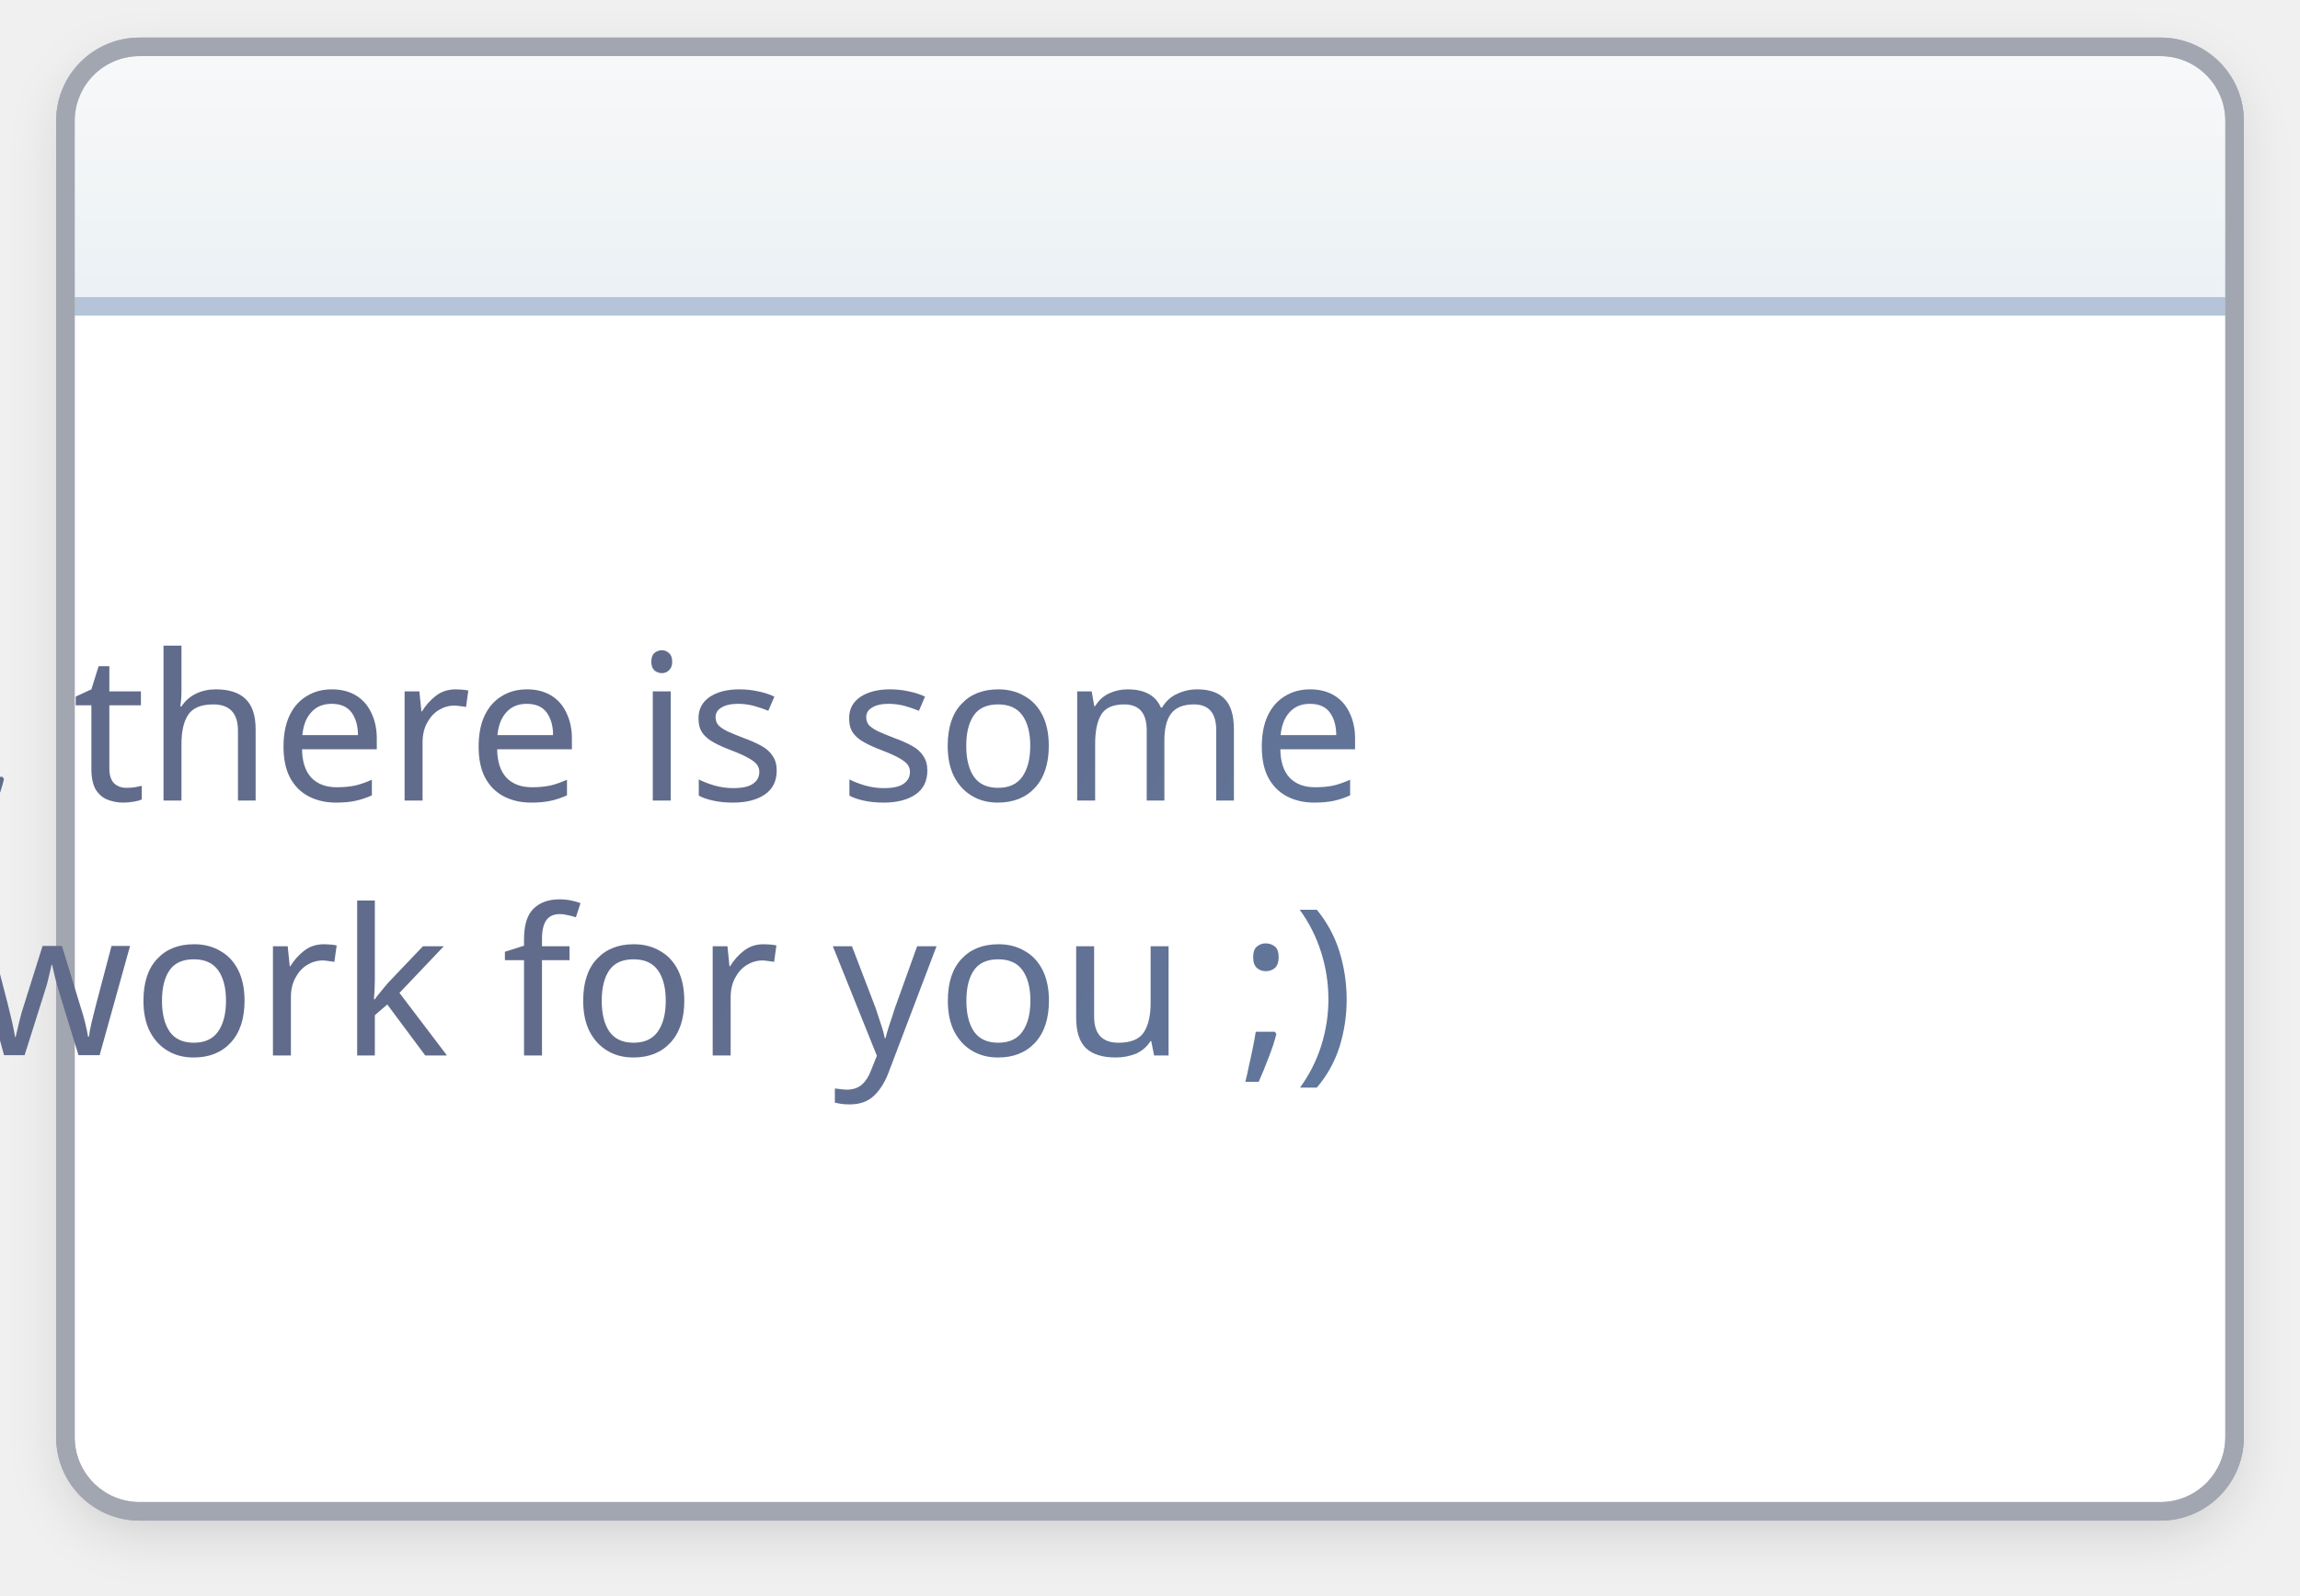
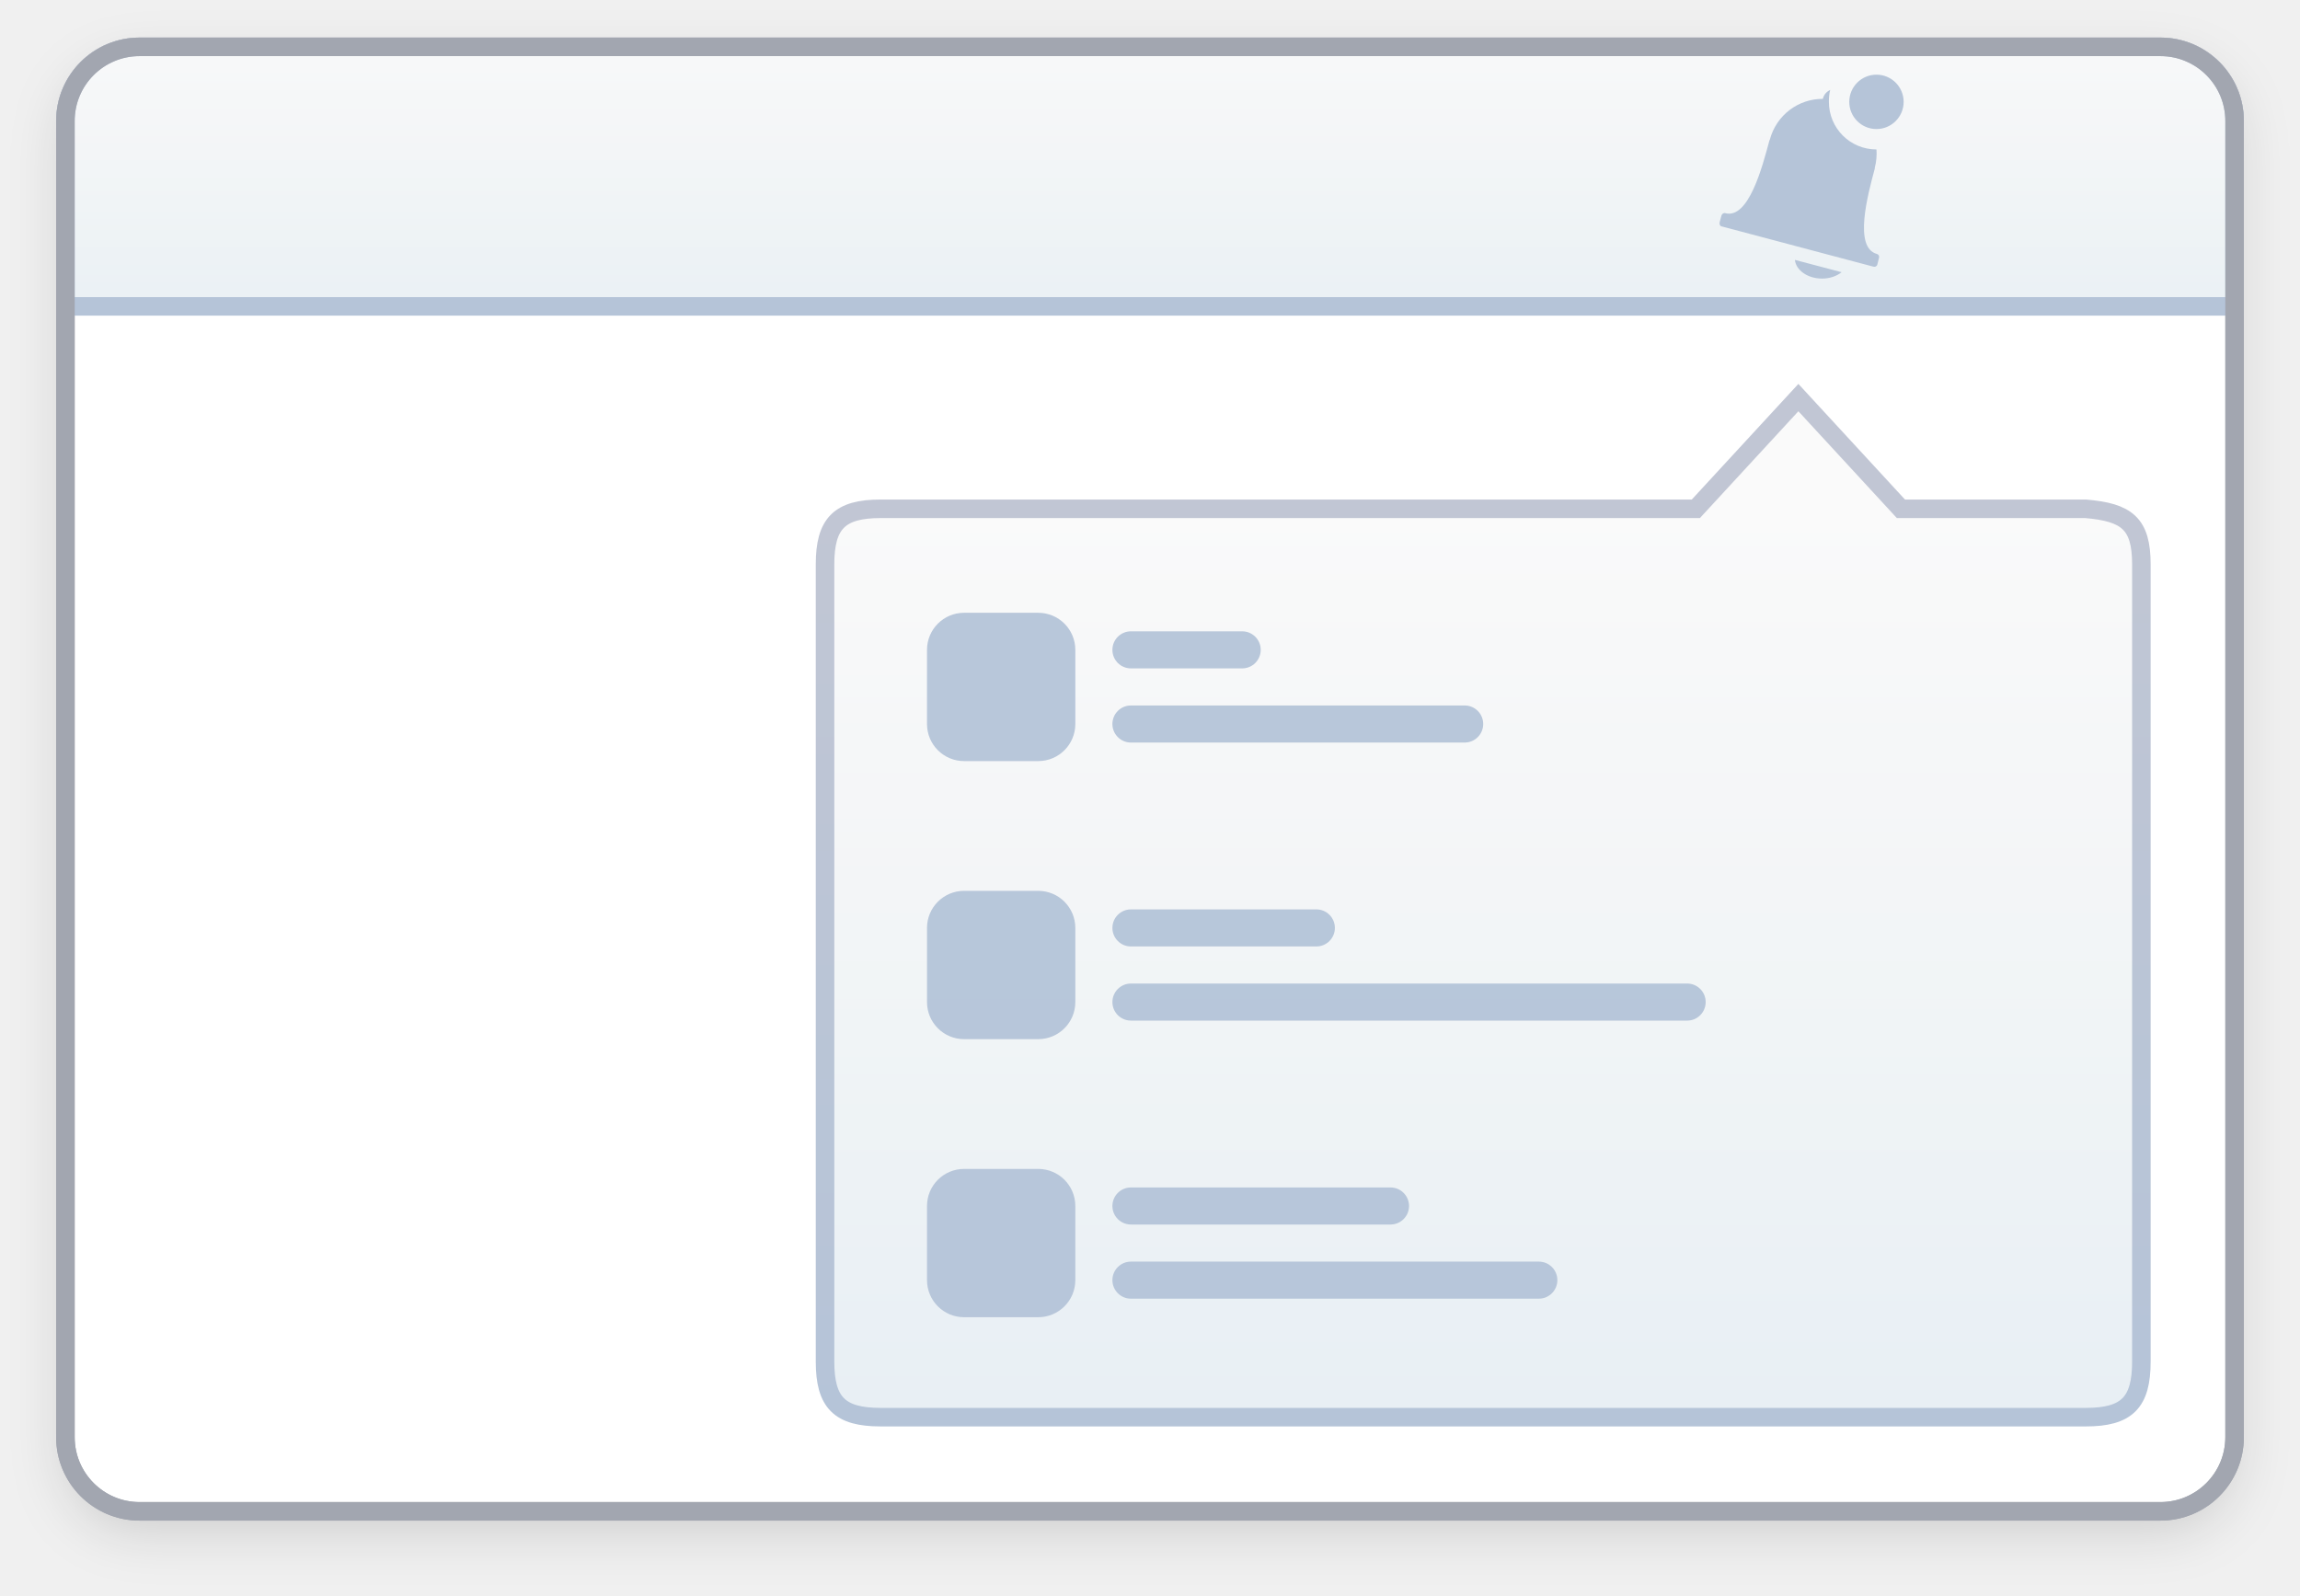
<svg xmlns="http://www.w3.org/2000/svg" xmlns:xlink="http://www.w3.org/1999/xlink" width="124.056" height="86.056" id="svg4729" version="1.1">
  <defs id="defs4731">
    <linearGradient id="linearGradient3797">
      <stop id="stop3799" offset="0" style="stop-color:#616c8c;stop-opacity:1;" />
      <stop id="stop3801" offset="1" style="stop-color:#6282ac;stop-opacity:1;" />
    </linearGradient>
    <linearGradient xlink:href="#linearGradient3924-4" id="linearGradient9678" gradientUnits="userSpaceOnUse" gradientTransform="matrix(2.621622,0,0,0.4324324,359.3249,409.2095)" x1="24" y1="5" x2="24" y2="43" />
    <linearGradient id="linearGradient3924-4">
      <stop id="stop3926-8" style="stop-color:#ffffff;stop-opacity:1;" offset="0" />
      <stop offset="0.063" style="stop-color:#ffffff;stop-opacity:0.235;" id="stop3928-5" />
      <stop id="stop3930-6-4" style="stop-color:#ffffff;stop-opacity:0.157;" offset="0.951" />
      <stop id="stop3932-25" style="stop-color:#ffffff;stop-opacity:0.392;" offset="1" />
    </linearGradient>
    <linearGradient id="linearGradient5717">
      <stop style="stop-color:#fafafa;stop-opacity:1" offset="0" id="stop5719" />
      <stop style="stop-color:#e7eef3;stop-opacity:1;" offset="1" id="stop5721" />
    </linearGradient>
    <linearGradient id="linearGradient5709">
      <stop style="stop-color:#bec3d2;stop-opacity:1;" offset="0" id="stop5711" />
      <stop style="stop-color:#b1c1d6;stop-opacity:1;" offset="1" id="stop5713" />
    </linearGradient>
    <linearGradient xlink:href="#linearGradient5717" id="linearGradient9688" gradientUnits="userSpaceOnUse" gradientTransform="matrix(0.3311038,0,0,0.3272737,484.4913,490.8466)" x1="-200.293" y1="-321.396" x2="-200.293" y2="-266.543" />
-     <linearGradient id="linearGradient4771">
-       <stop style="stop-color:#fafafa;stop-opacity:1" offset="0" id="stop4773" />
-       <stop style="stop-color:#e7eef3;stop-opacity:1;" offset="1" id="stop4775" />
-     </linearGradient>
    <linearGradient xlink:href="#linearGradient5709" id="linearGradient9690" gradientUnits="userSpaceOnUse" gradientTransform="matrix(0.3311038,0,0,0.3272737,484.4913,490.8466)" x1="-320.872" y1="-327.281" x2="-320.872" y2="-274.674" />
-     <linearGradient id="linearGradient4778">
-       <stop style="stop-color:#bec3d2;stop-opacity:1;" offset="0" id="stop4780" />
-       <stop style="stop-color:#b1c1d6;stop-opacity:1;" offset="1" id="stop4782" />
-     </linearGradient>
    <filter color-interpolation-filters="sRGB" id="filter5705">
      <feGaussianBlur stdDeviation="1.47" id="feGaussianBlur5707" />
    </filter>
    <linearGradient xlink:href="#linearGradient3797" id="linearGradient3795" x1="412.291" y1="411.731" x2="469.518" y2="449.945" gradientUnits="userSpaceOnUse" />
+     <linearGradient y2="-310.184" x2="787.312" y1="-315.361" x1="787.312" gradientTransform="matrix(0.3311038,0,0,9.420807,149.4632,3383.491)" gradientUnits="userSpaceOnUse" id="linearGradient4459-2" xlink:href="#linearGradient5717-7-0" />
+     <linearGradient id="linearGradient5717-7-0">
+       <stop style="stop-color:#fafafa;stop-opacity:1" offset="0" id="stop5719-4-2" />
+       <stop style="stop-color:#e7eef3;stop-opacity:1;" offset="1" id="stop5721-3-7" />
+     </linearGradient>
+     <linearGradient y2="-310.144" x2="920.43" y1="-315.361" x1="920.43" gradientTransform="matrix(0.3311038,0,0,9.420807,149.4632,3383.491)" gradientUnits="userSpaceOnUse" id="linearGradient4461-7" xlink:href="#linearGradient5709-7-1" />
+     <linearGradient id="linearGradient5709-7-1">
+       <stop style="stop-color:#bec3d2;stop-opacity:1;" offset="0" id="stop5711-8-0" />
+       <stop style="stop-color:#b1c1d6;stop-opacity:1;" offset="1" id="stop5713-2-3" />
+     </linearGradient>
  </defs>
  <g id="layer1" transform="translate(-360.2158,-385.0599)">
    <rect style="opacity:0.15;color:#000000;fill:#000000;fill-opacity:1;fill-rule:nonzero;stroke:none;stroke-width:1;marker:none;visibility:visible;display:inline;overflow:visible;filter:url(#filter5705);enable-background:accumulate" id="rect4888-5" width="117" height="79" x="363.744" y="388.588" rx="4" ry="4" />
    <rect style="color:#000000;fill:#ffffff;fill-opacity:1;fill-rule:nonzero;stroke:#a2a6b0;stroke-width:1;stroke-linecap:round;stroke-linejoin:round;stroke-miterlimit:4;stroke-opacity:1;stroke-dasharray:none;stroke-dashoffset:0;marker:none;visibility:visible;display:inline;overflow:visible;enable-background:accumulate" id="rect4888" width="117" height="79" x="363.744" y="387.588" rx="4" ry="4" />
    <path style="opacity:0.95;color:#000000;fill:url(#linearGradient9688);fill-opacity:1;fill-rule:nonzero;stroke:url(#linearGradient9690);stroke-width:1;stroke-linecap:butt;stroke-linejoin:miter;stroke-miterlimit:4;stroke-opacity:1;stroke-dasharray:none;stroke-dashoffset:0;marker:none;visibility:visible;display:inline;overflow:visible;enable-background:accumulate" d="m 367.744,387.588 c -2.216,0 -4,1.784 -4,4 l 0,10 117,0 0,-10 c 0,-2.216 -1.784,-4 -4,-4 z" id="rect4888-4" />
    <rect style="color:#000000;fill:none;stroke:#a2a6b0;stroke-width:1;stroke-linecap:round;stroke-linejoin:round;stroke-miterlimit:4;stroke-opacity:1;stroke-dasharray:none;stroke-dashoffset:0;marker:none;visibility:visible;display:inline;overflow:visible;enable-background:accumulate" id="rect4888-0" width="117" height="79" x="363.744" y="387.588" rx="4" ry="4" />
    <rect style="opacity:0.6;fill:none;stroke:url(#linearGradient9678);stroke-width:1;stroke-linecap:round;stroke-linejoin:round;stroke-miterlimit:4;stroke-opacity:1;stroke-dasharray:none;stroke-dashoffset:0" id="rect6741" y="411.588" x="373.744" ry="1" rx="1" height="16" width="97" />
-     <text xml:space="preserve" style="font-size:40px;font-style:normal;font-weight:normal;text-align:center;line-height:125%;letter-spacing:0px;word-spacing:0px;text-anchor:middle;fill:url(#linearGradient3795);fill-opacity:1;stroke:none;font-family:Sans" x="421.997" y="428.248" id="text3015">
-       <tspan id="tspan3017" x="421.997" y="428.248" style="font-size:11px;text-align:center;text-anchor:middle;fill-opacity:1;fill:url(#linearGradient3795)">Dan, there is some</tspan>
-       <tspan x="421.997" y="441.998" style="font-size:11px;text-align:center;text-anchor:middle;fill-opacity:1;fill:url(#linearGradient3795)" id="tspan3019">work for you ;)</tspan>
-     </text>
+     <path style="opacity:0.95;color:#000000;fill:url(#linearGradient4459-2);fill-opacity:1;fill-rule:nonzero;stroke:url(#linearGradient4461-7);stroke-width:1;stroke-linecap:butt;stroke-linejoin:miter;stroke-miterlimit:4;stroke-opacity:1;stroke-dasharray:none;stroke-dashoffset:0;marker:none;visibility:visible;display:inline;overflow:visible;enable-background:accumulate" id="rect5212-7-5" d="m 457.216,406.507 -5.531,6 -43.969,0 c -2.216,0 -3,0.784 -3,3 l 0,43 c 0,2.216 0.784,3 3,3 l 65,3.7e-4 c 2.216,1e-5 3,-0.784 3,-3 l 0,-43 c 0,-2.216 -0.792,-2.808 -3,-3 l -9.969,0 z" />
+     <g id="g4290" transform="matrix(0.7333333,0,0,0.7333333,448.9602,386.1546)" style="fill:#b5c4d8;fill-opacity:1">
+       <path d="m 13.594,5.125 c -0.254,0.119 -0.453,0.334 -0.531,0.625 -0.003,0.011 0.002,0.021 0,0.031 -1.785,-0.014 -3.416,1.171 -3.906,3 -0.006,0.021 -0.026,0.042 -0.031,0.062 -0.519,1.937 -1.529,5.805 -3.25,5.344 -0.115,-0.031 -0.245,0.054 -0.281,0.188 l -0.125,0.469 c -0.036,0.134 0.01,0.282 0.125,0.312 l 11.188,2.969 c 0.115,0.031 0.245,-0.022 0.281,-0.156 l 0.125,-0.5 c 0.036,-0.134 -0.042,-0.251 -0.156,-0.281 -1.728,-0.463 -0.675,-4.345 -0.156,-6.281 0.006,-0.02 -0.005,-0.042 0,-0.062 0.121,-0.452 0.155,-0.909 0.125,-1.344 -1.939,0 -3.5,-1.561 -3.5,-3.5 0,-0.299 0.024,-0.598 0.094,-0.875 z m -2.594,12.5 c 0.083,0.771 0.95,1.375 2,1.375 0.571,0 1.073,-0.181 1.438,-0.469 L 11,17.625 z" id="rect3022" style="color:#bebebe;fill:#b5c4d8;fill-opacity:1;fill-rule:nonzero;stroke:none;stroke-width:1;marker:none;visibility:visible;display:inline;overflow:visible;enable-background:accumulate" />
+       <path class="info" d="m 19,6 a 2,2 0 0 1 -4,0 2,2 0 1 1 4,0 z" id="path3009" style="color:#000000;fill:#b5c4d8;fill-opacity:1;fill-rule:nonzero;stroke:none;stroke-width:1;marker:none;visibility:visible;display:inline;overflow:visible;enable-background:accumulate" />
+       <g style="fill:#b5c4d8;fill-opacity:1;display:inline" id="layer10" transform="translate(-333.0002,430)" />
+       <g style="fill:#b5c4d8;fill-opacity:1;display:inline" id="layer13" transform="translate(-333.0002,430)" />
+       <g id="layer14" transform="translate(-333.0002,430)" style="fill:#b5c4d8;fill-opacity:1" />
+       <g style="fill:#b5c4d8;fill-opacity:1;display:inline" id="layer15" transform="translate(-333.0002,430)" />
+       <g style="fill:#b5c4d8;fill-opacity:1;display:inline" id="g71291" transform="translate(-333.0002,430)" />
+       <g style="fill:#b5c4d8;fill-opacity:1;display:inline" id="g4953" transform="translate(-333.0002,430)" />
+       <g style="fill:#b5c4d8;fill-opacity:1;display:inline" id="layer12" transform="translate(-333.0002,430)" />
+     </g>
+     <rect style="opacity:0.95;color:#000000;fill:#b5c4d8;fill-opacity:1;fill-rule:nonzero;stroke:none;stroke-width:0.733;marker:none;visibility:visible;display:inline;overflow:visible;enable-background:accumulate" id="rect4584" width="8" height="8" x="410.216" y="418.116" rx="2" ry="2" />
+     <rect style="opacity:0.95;color:#000000;fill:#b5c4d8;fill-opacity:1;fill-rule:nonzero;stroke:none;stroke-width:0.733;marker:none;visibility:visible;display:inline;overflow:visible;enable-background:accumulate" id="rect4584-9" width="20" height="2" x="420.216" y="423.116" rx="1" ry="1" />
+     <rect style="opacity:0.95;color:#000000;fill:#b5c4d8;fill-opacity:1;fill-rule:nonzero;stroke:none;stroke-width:0.733;marker:none;visibility:visible;display:inline;overflow:visible;enable-background:accumulate" id="rect4584-9-0" width="8" height="2" x="420.216" y="419.116" rx="1" ry="1" />
+     <rect style="opacity:0.95;color:#000000;fill:#b5c4d8;fill-opacity:1;fill-rule:nonzero;stroke:none;stroke-width:0.733;marker:none;visibility:visible;display:inline;overflow:visible;enable-background:accumulate" id="rect4584-8" width="8" height="8" x="410.216" y="448.116" rx="2" ry="2" />
+     <rect style="opacity:0.95;color:#000000;fill:#b5c4d8;fill-opacity:1;fill-rule:nonzero;stroke:none;stroke-width:0.733;marker:none;visibility:visible;display:inline;overflow:visible;enable-background:accumulate" id="rect4584-9-3" width="24" height="2" x="420.216" y="453.116" rx="1" ry="1" />
+     <rect style="opacity:0.95;color:#000000;fill:#b5c4d8;fill-opacity:1;fill-rule:nonzero;stroke:none;stroke-width:0.733;marker:none;visibility:visible;display:inline;overflow:visible;enable-background:accumulate" id="rect4584-9-0-7" width="16" height="2" x="420.216" y="449.116" rx="1" ry="1" />
+     <rect style="opacity:0.95;color:#000000;fill:#b5c4d8;fill-opacity:1;fill-rule:nonzero;stroke:none;stroke-width:0.733;marker:none;visibility:visible;display:inline;overflow:visible;enable-background:accumulate" id="rect4584-0" width="8" height="8" x="410.216" y="433.116" rx="2" ry="2" />
+     <rect style="opacity:0.95;color:#000000;fill:#b5c4d8;fill-opacity:1;fill-rule:nonzero;stroke:none;stroke-width:0.733;marker:none;visibility:visible;display:inline;overflow:visible;enable-background:accumulate" id="rect4584-9-32" width="32" height="2" x="420.216" y="438.116" rx="1" ry="1" />
+     <rect style="opacity:0.95;color:#000000;fill:#b5c4d8;fill-opacity:1;fill-rule:nonzero;stroke:none;stroke-width:0.733;marker:none;visibility:visible;display:inline;overflow:visible;enable-background:accumulate" id="rect4584-9-0-2" width="12" height="2" x="420.216" y="434.116" rx="1" ry="1" />
  </g>
</svg>
